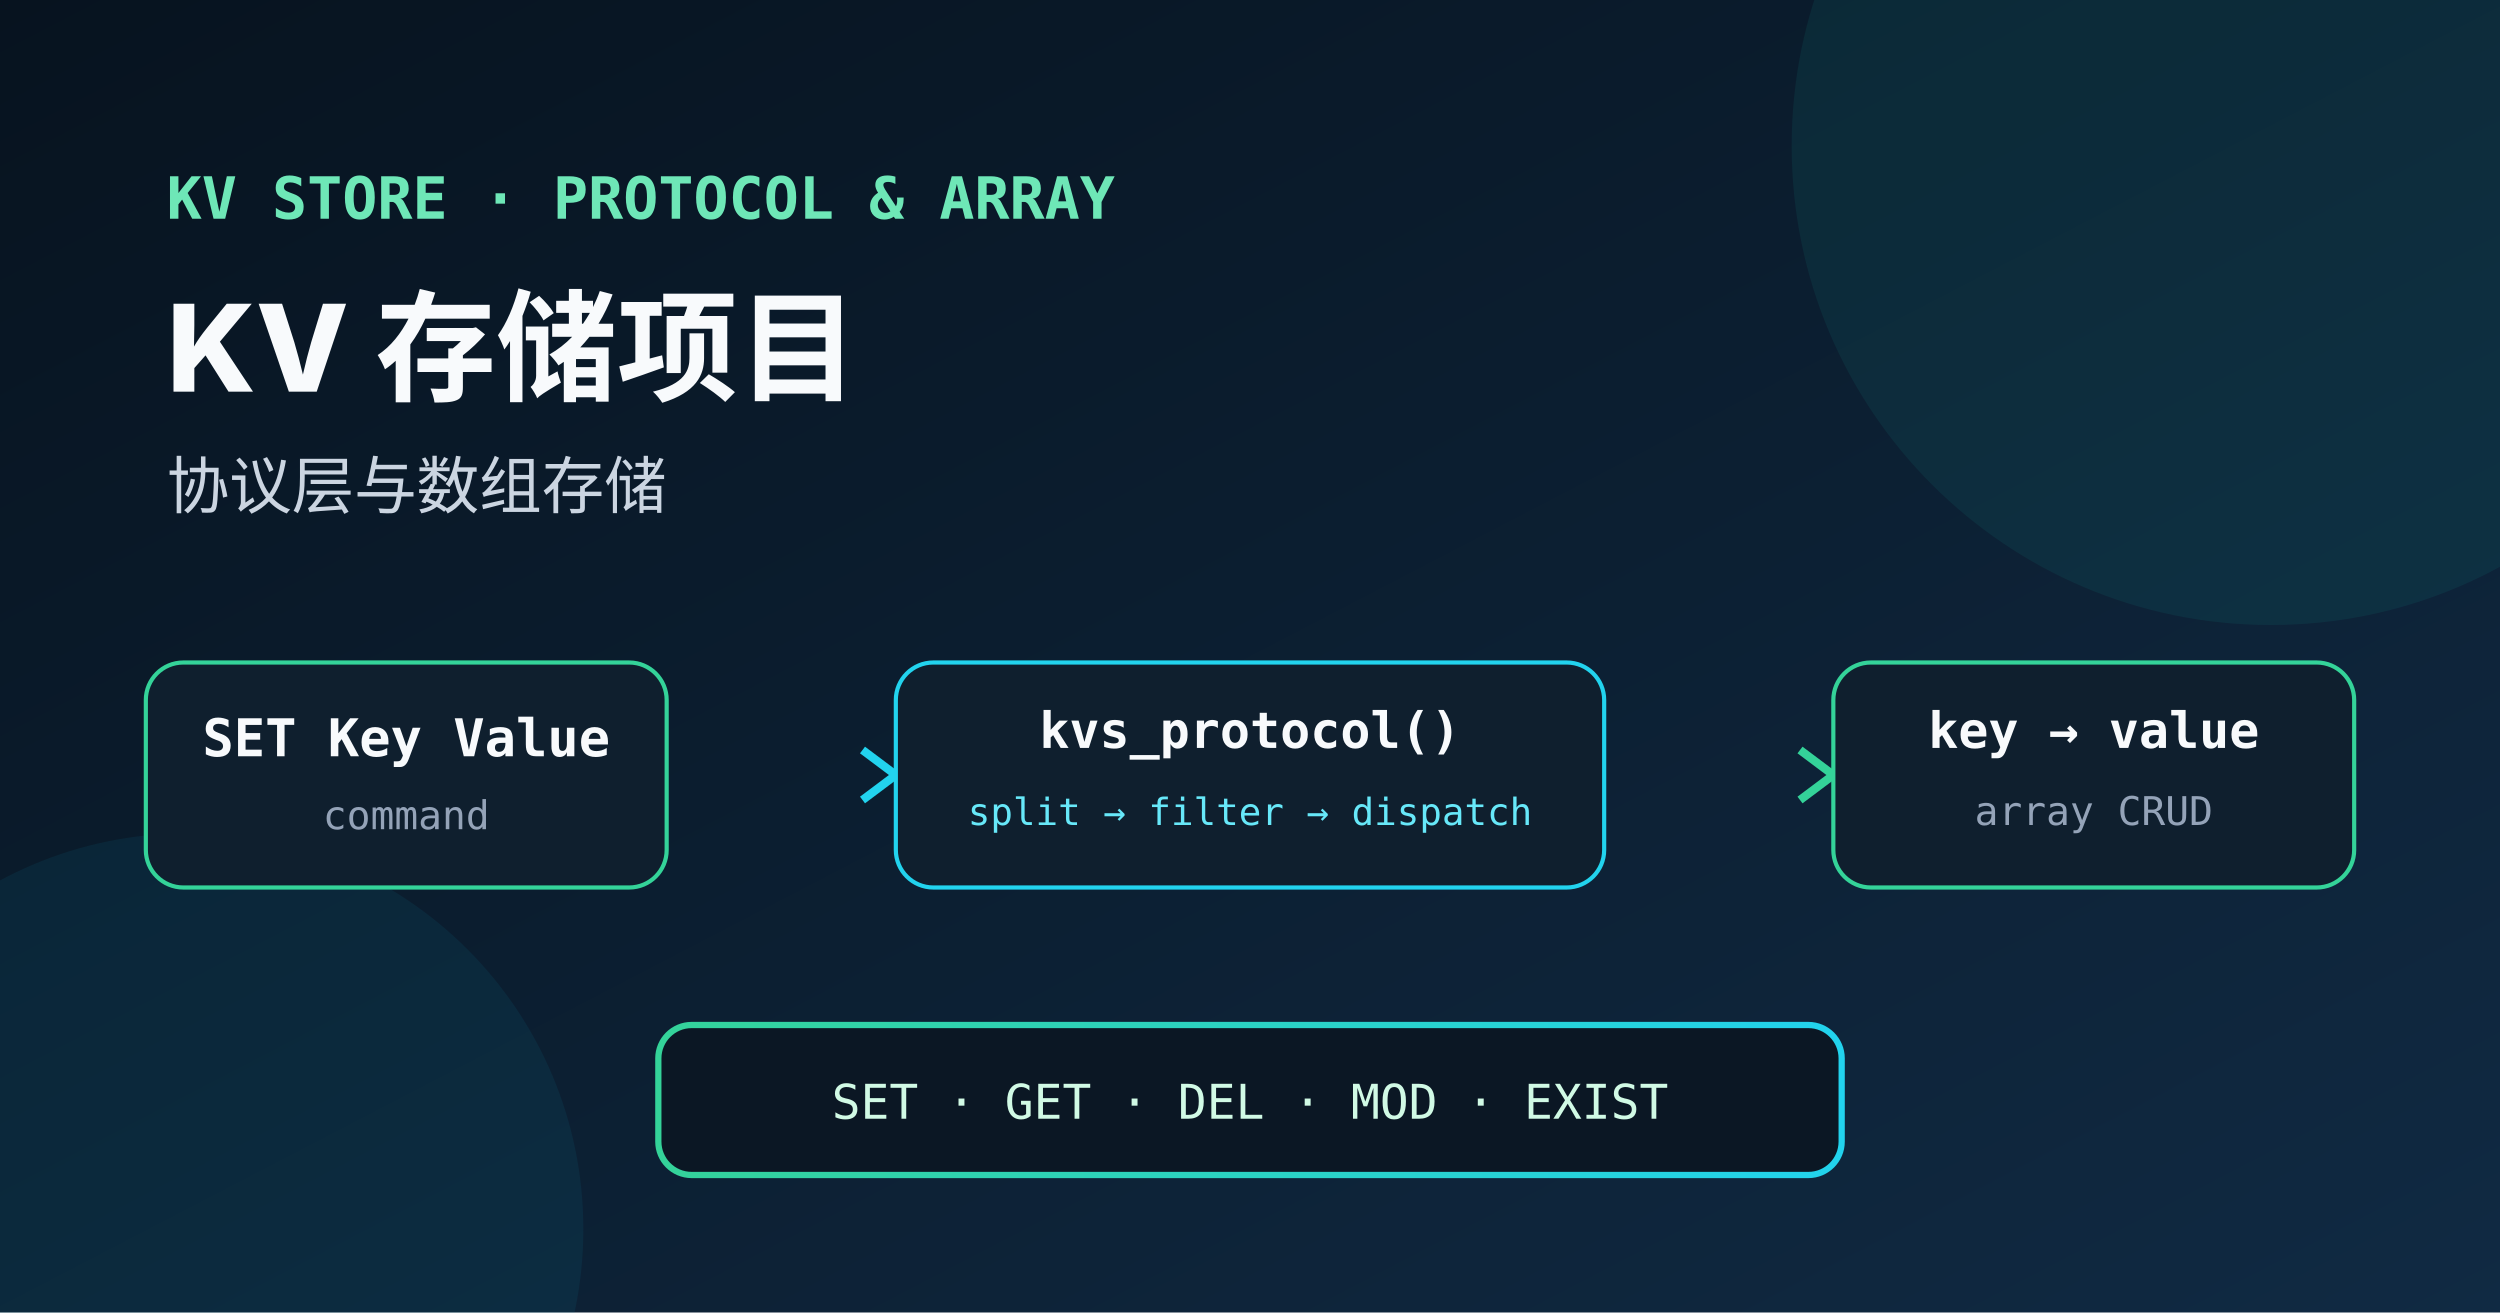
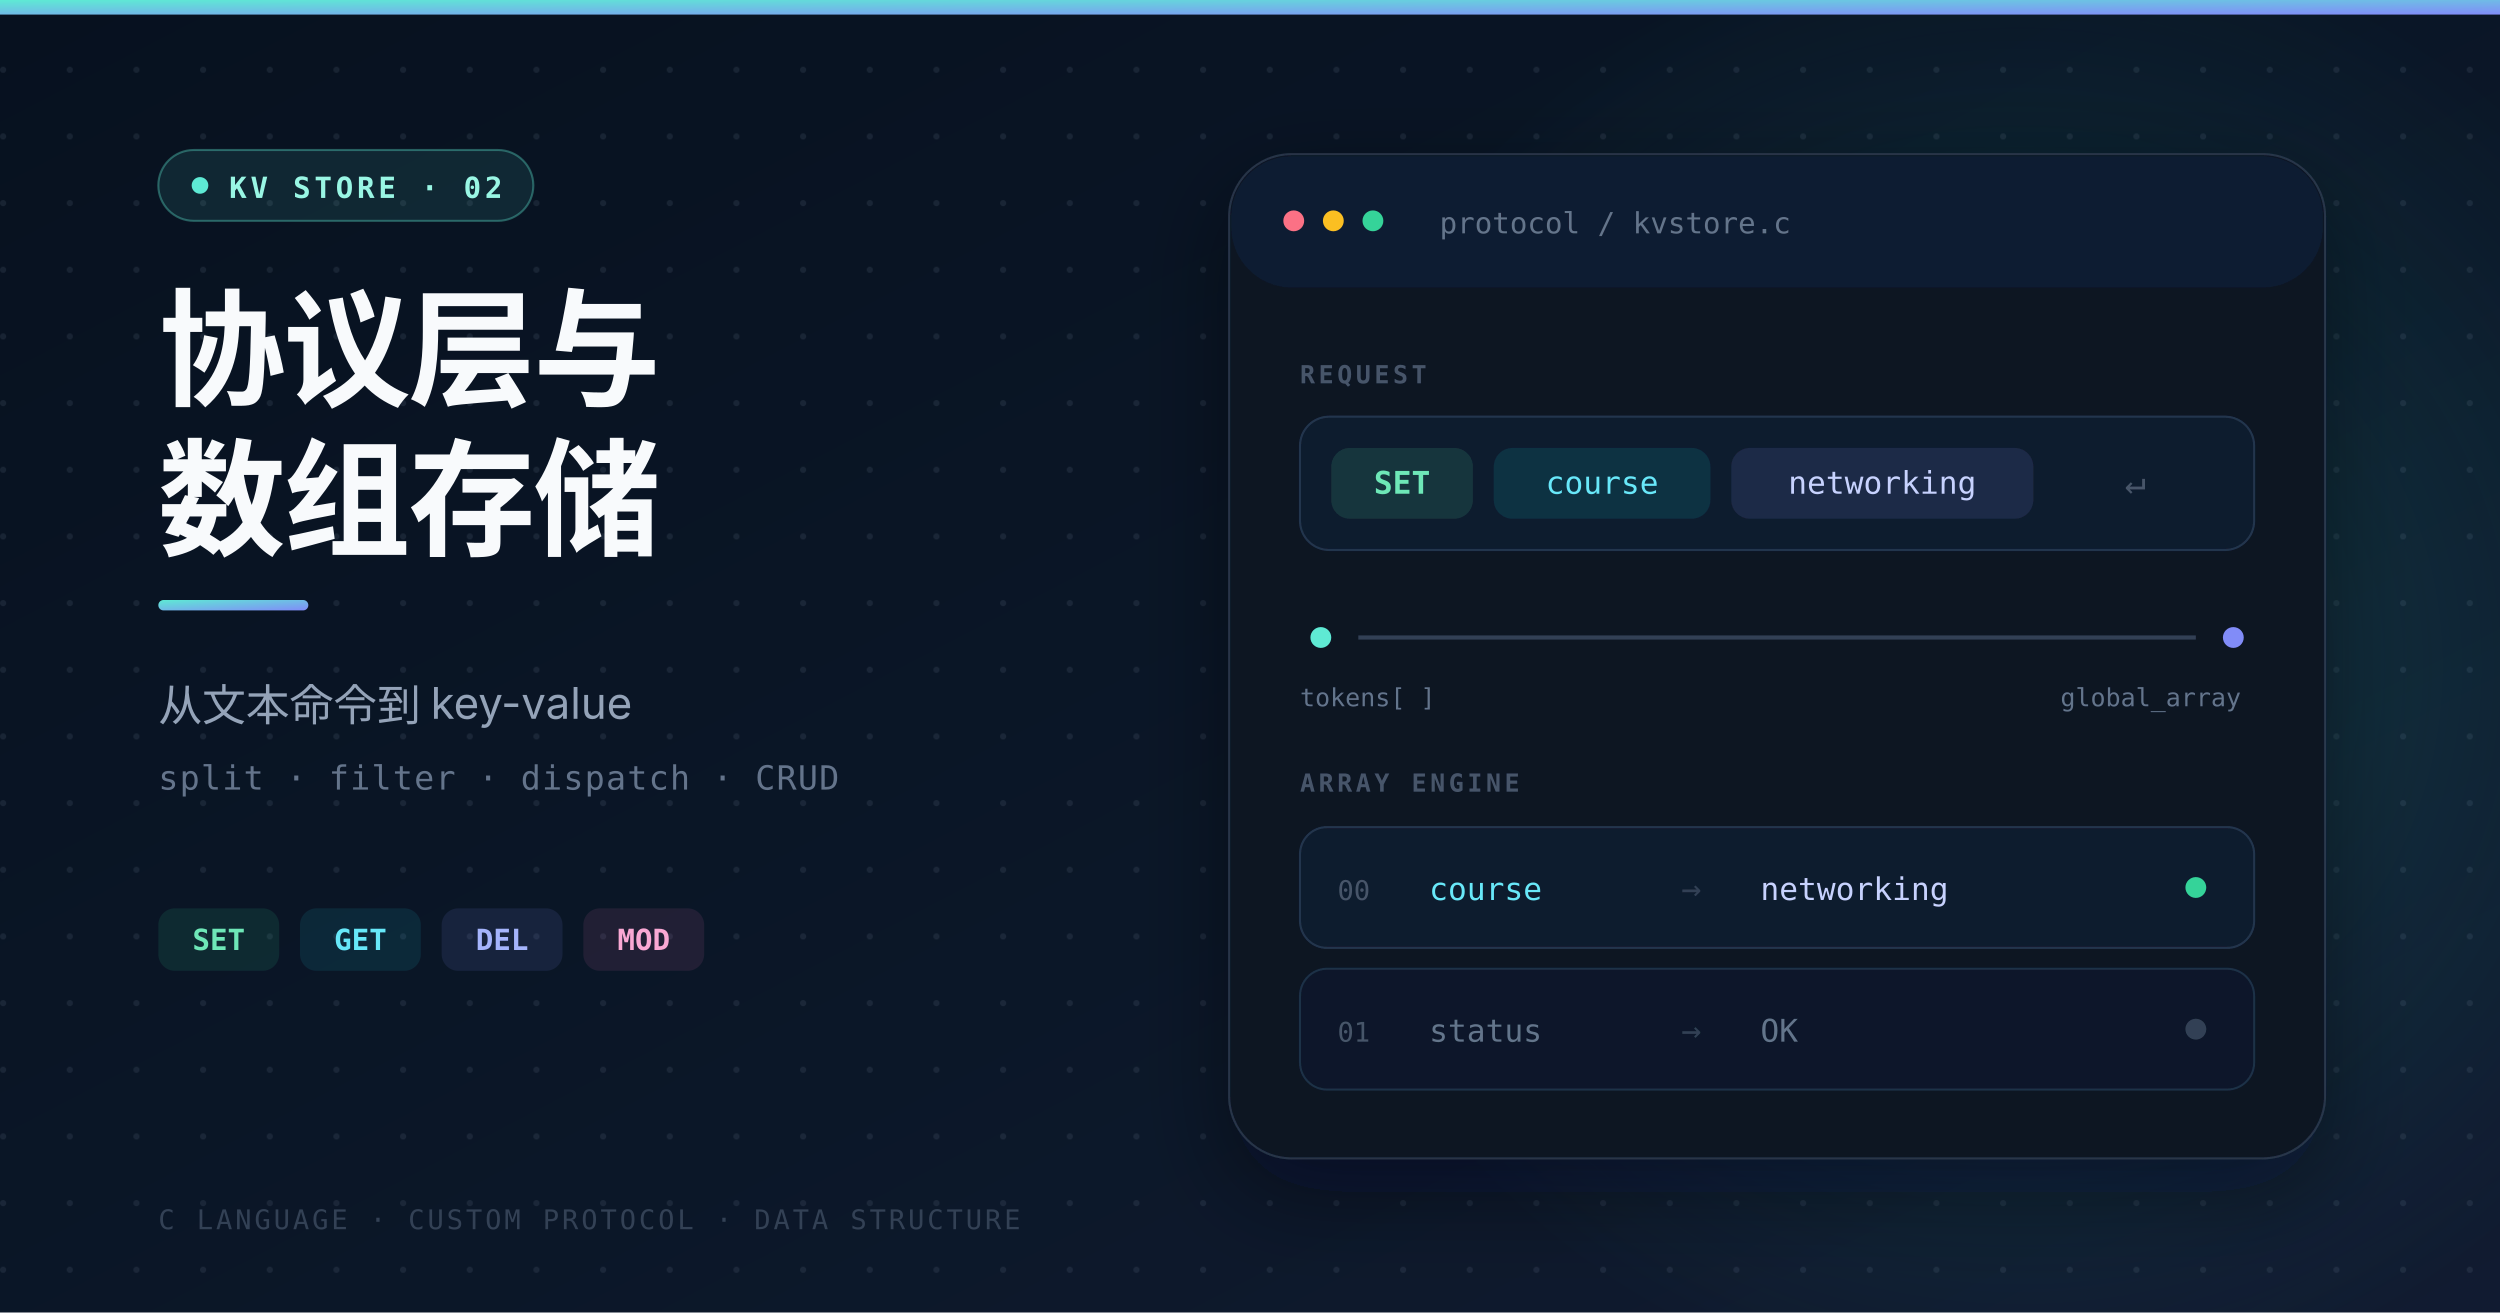
<svg xmlns="http://www.w3.org/2000/svg" width="1200" height="630" viewBox="0 0 1200 630">
  <defs>
    <linearGradient id="bg" x1="0" y1="0" x2="1" y2="1">
-       <stop offset="0" stop-color="#07131f" />
-       <stop offset="1" stop-color="#102a43" />
+       <stop offset="0" stop-color="#07111f" />
+       <stop offset="0.58" stop-color="#0b1728" />
+       <stop offset="1" stop-color="#111b31" />
    </linearGradient>
-     <linearGradient id="accent" x1="0" y1="0" x2="1" y2="0">
-       <stop offset="0" stop-color="#34d399" />
-       <stop offset="1" stop-color="#22d3ee" />
+     <linearGradient id="glow" x1="0" y1="0" x2="1" y2="1">
+       <stop offset="0" stop-color="#5eead4" />
+       <stop offset="1" stop-color="#818cf8" />
    </linearGradient>
+     <radialGradient id="halo" cx="50%" cy="50%" r="50%">
+       <stop offset="0" stop-color="#2dd4bf" stop-opacity="0.18" />
+       <stop offset="1" stop-color="#2dd4bf" stop-opacity="0" />
+     </radialGradient>
+     <pattern id="dots" width="32" height="32" patternUnits="userSpaceOnUse">
+       <circle cx="1.5" cy="1.5" r="1.5" fill="#94a3b8" opacity="0.12" />
+     </pattern>
+     <filter id="shadow" x="-30%" y="-30%" width="160%" height="160%">
+       <feDropShadow dx="0" dy="16" stdDeviation="22" flood-color="#020617" flood-opacity="0.42" />
+     </filter>
  </defs>
  <rect width="1200" height="630" fill="url(#bg)" />
-   <circle cx="1090" cy="70" r="230" fill="#0d9488" opacity="0.12" />
-   <circle cx="90" cy="590" r="190" fill="#0891b2" opacity="0.10" />
-   <text x="80" y="105" fill="#6ee7b7" font-family="ui-monospace, SFMono-Regular, Menlo, monospace" font-size="28" font-weight="700">KV STORE · PROTOCOL &amp; ARRAY</text>
-   <text x="80" y="188" fill="#f8fafc" font-family="system-ui, -apple-system, sans-serif" font-size="58" font-weight="800">KV 存储项目</text>
-   <text x="80" y="244" fill="#cbd5e1" font-family="system-ui, -apple-system, sans-serif" font-size="30">协议层与数组存储</text>
-   <rect x="70" y="318" width="250" height="108" rx="18" fill="#0f1f2e" stroke="#34d399" stroke-width="2" />
-   <text x="195" y="363" text-anchor="middle" fill="#f8fafc" font-family="ui-monospace, monospace" font-size="25" font-weight="700">SET Key Value</text>
-   <text x="195" y="398" text-anchor="middle" fill="#94a3b8" font-family="ui-monospace, monospace" font-size="19">command</text>
-   <path d="M320 372 H430" stroke="url(#accent)" stroke-width="4" />
-   <path d="M414 360 L430 372 L414 384" fill="none" stroke="#22d3ee" stroke-width="4" />
-   <rect x="430" y="318" width="340" height="108" rx="18" fill="#0f1f2e" stroke="#22d3ee" stroke-width="2" />
-   <text x="600" y="359" text-anchor="middle" fill="#f8fafc" font-family="ui-monospace, monospace" font-size="24" font-weight="700">kvs_protocol()</text>
-   <text x="600" y="396" text-anchor="middle" fill="#67e8f9" font-family="ui-monospace, monospace" font-size="18">split → filter → dispatch</text>
-   <path d="M770 372 H880" stroke="url(#accent)" stroke-width="4" />
-   <path d="M864 360 L880 372 L864 384" fill="none" stroke="#34d399" stroke-width="4" />
-   <rect x="880" y="318" width="250" height="108" rx="18" fill="#0f1f2e" stroke="#34d399" stroke-width="2" />
-   <text x="1005" y="359" text-anchor="middle" fill="#f8fafc" font-family="ui-monospace, monospace" font-size="24" font-weight="700">key → value</text>
-   <text x="1005" y="396" text-anchor="middle" fill="#94a3b8" font-family="ui-monospace, monospace" font-size="19">array CRUD</text>
-   <rect x="316" y="492" width="568" height="72" rx="16" fill="#0b1724" stroke="url(#accent)" stroke-width="3" />
-   <text x="600" y="537" text-anchor="middle" fill="#d1fae5" font-family="ui-monospace, SFMono-Regular, Menlo, monospace" font-size="23">SET · GET · DEL · MOD · EXIST</text>
+   <rect width="1200" height="630" fill="url(#dots)" />
+   <circle cx="970" cy="320" r="360" fill="url(#halo)" />
+   <path d="M0 0H1200V7H0Z" fill="url(#glow)" />
+   <g transform="translate(76 72)">
+     <rect width="180" height="34" rx="17" fill="#5eead4" fill-opacity="0.10" stroke="#5eead4" stroke-opacity="0.35" />
+     <circle cx="20" cy="17" r="4" fill="#5eead4" />
+     <text x="34" y="23" fill="#99f6e4" font-family="ui-monospace, SFMono-Regular, Menlo, monospace" font-size="14" font-weight="700" letter-spacing="1.8">KV STORE · 02</text>
+     <text x="0" y="118" fill="#f8fafc" font-family="system-ui, -apple-system, 'PingFang SC', 'Microsoft YaHei', sans-serif" font-size="61" font-weight="800" letter-spacing="-1">协议层与</text>
+     <text x="0" y="190" fill="#f8fafc" font-family="system-ui, -apple-system, 'PingFang SC', 'Microsoft YaHei', sans-serif" font-size="61" font-weight="800" letter-spacing="-1">数组存储</text>
+     <rect x="0" y="216" width="72" height="5" rx="2.5" fill="url(#glow)" />
+     <text x="0" y="274" fill="#94a3b8" font-family="system-ui, -apple-system, 'PingFang SC', 'Microsoft YaHei', sans-serif" font-size="21">从文本命令到 key-value</text>
+     <text x="0" y="307" fill="#64748b" font-family="ui-monospace, SFMono-Regular, Menlo, monospace" font-size="16" letter-spacing="0.6">split · filter · dispatch · CRUD</text>
+     <g transform="translate(0 364)" font-family="ui-monospace, SFMono-Regular, Menlo, monospace" font-size="14" font-weight="700">
+       <rect width="58" height="30" rx="8" fill="#34d399" fill-opacity="0.11" />
+       <text x="29" y="20" text-anchor="middle" fill="#6ee7b7">SET</text>
+       <rect x="68" width="58" height="30" rx="8" fill="#22d3ee" fill-opacity="0.10" />
+       <text x="97" y="20" text-anchor="middle" fill="#67e8f9">GET</text>
+       <rect x="136" width="58" height="30" rx="8" fill="#818cf8" fill-opacity="0.11" />
+       <text x="165" y="20" text-anchor="middle" fill="#a5b4fc">DEL</text>
+       <rect x="204" width="58" height="30" rx="8" fill="#f472b6" fill-opacity="0.10" />
+       <text x="233" y="20" text-anchor="middle" fill="#f9a8d4">MOD</text>
+     </g>
+   </g>
+   <g transform="translate(590 74)" filter="url(#shadow)">
+     <rect width="526" height="482" rx="30" fill="#0b1424" stroke="#334155" stroke-opacity="0.72" />
+     <rect x="1" y="1" width="524" height="63" rx="29" fill="#111d30" />
+     <circle cx="31" cy="32" r="5" fill="#fb7185" />
+     <circle cx="50" cy="32" r="5" fill="#fbbf24" />
+     <circle cx="69" cy="32" r="5" fill="#34d399" />
+     <text x="101" y="38" fill="#64748b" font-family="ui-monospace, SFMono-Regular, Menlo, monospace" font-size="14">protocol / kvstore.c</text>
+     <g transform="translate(34 92)" font-family="ui-monospace, SFMono-Regular, Menlo, monospace">
+       <text x="0" y="18" fill="#475569" font-size="12" font-weight="700" letter-spacing="1.7">REQUEST</text>
+       <rect x="0" y="34" width="458" height="64" rx="14" fill="#0f1c2e" stroke="#24364d" />
+       <rect x="15" y="49" width="68" height="34" rx="9" fill="#34d399" fill-opacity="0.14" />
+       <text x="49" y="71" text-anchor="middle" fill="#6ee7b7" font-size="15" font-weight="800">SET</text>
+       <rect x="93" y="49" width="104" height="34" rx="9" fill="#22d3ee" fill-opacity="0.11" />
+       <text x="145" y="71" text-anchor="middle" fill="#67e8f9" font-size="15">course</text>
+       <rect x="207" y="49" width="145" height="34" rx="9" fill="#818cf8" fill-opacity="0.12" />
+       <text x="279.5" y="71" text-anchor="middle" fill="#c7d2fe" font-size="15">networking</text>
+       <text x="401" y="71" text-anchor="middle" fill="#475569" font-size="17">↵</text>
+     </g>
+     <g transform="translate(34 222)">
+       <circle cx="10" cy="10" r="5" fill="#5eead4" />
+       <line x1="28" y1="10" x2="430" y2="10" stroke="#334155" stroke-width="2" />
+       <circle cx="448" cy="10" r="5" fill="#818cf8" />
+       <text x="0" y="43" fill="#64748b" font-family="ui-monospace, SFMono-Regular, Menlo, monospace" font-size="12">tokens[ ]</text>
+       <text x="365" y="43" fill="#64748b" font-family="ui-monospace, SFMono-Regular, Menlo, monospace" font-size="12">global_array</text>
+     </g>
+     <g transform="translate(34 292)" font-family="ui-monospace, SFMono-Regular, Menlo, monospace">
+       <text x="0" y="14" fill="#475569" font-size="12" font-weight="700" letter-spacing="1.7">ARRAY ENGINE</text>
+       <rect x="0" y="31" width="458" height="58" rx="13" fill="#0f1c2e" stroke="#24364d" />
+       <text x="18" y="66" fill="#475569" font-size="13">00</text>
+       <text x="62" y="66" fill="#67e8f9" font-size="15">course</text>
+       <text x="183" y="66" fill="#334155" font-size="16">→</text>
+       <text x="221" y="66" fill="#c7d2fe" font-size="15">networking</text>
+       <circle cx="430" cy="60" r="5" fill="#34d399" />
+       <rect x="0" y="99" width="458" height="58" rx="13" fill="#0c1829" stroke="#1e3046" />
+       <text x="18" y="134" fill="#475569" font-size="13">01</text>
+       <text x="62" y="134" fill="#64748b" font-size="15">status</text>
+       <text x="183" y="134" fill="#334155" font-size="16">→</text>
+       <text x="221" y="134" fill="#64748b" font-size="15">OK</text>
+       <circle cx="430" cy="128" r="5" fill="#334155" />
+     </g>
+   </g>
+   <text x="76" y="590" fill="#334155" font-family="ui-monospace, SFMono-Regular, Menlo, monospace" font-size="13" letter-spacing="1.4">C LANGUAGE · CUSTOM PROTOCOL · DATA STRUCTURE</text>
</svg>
